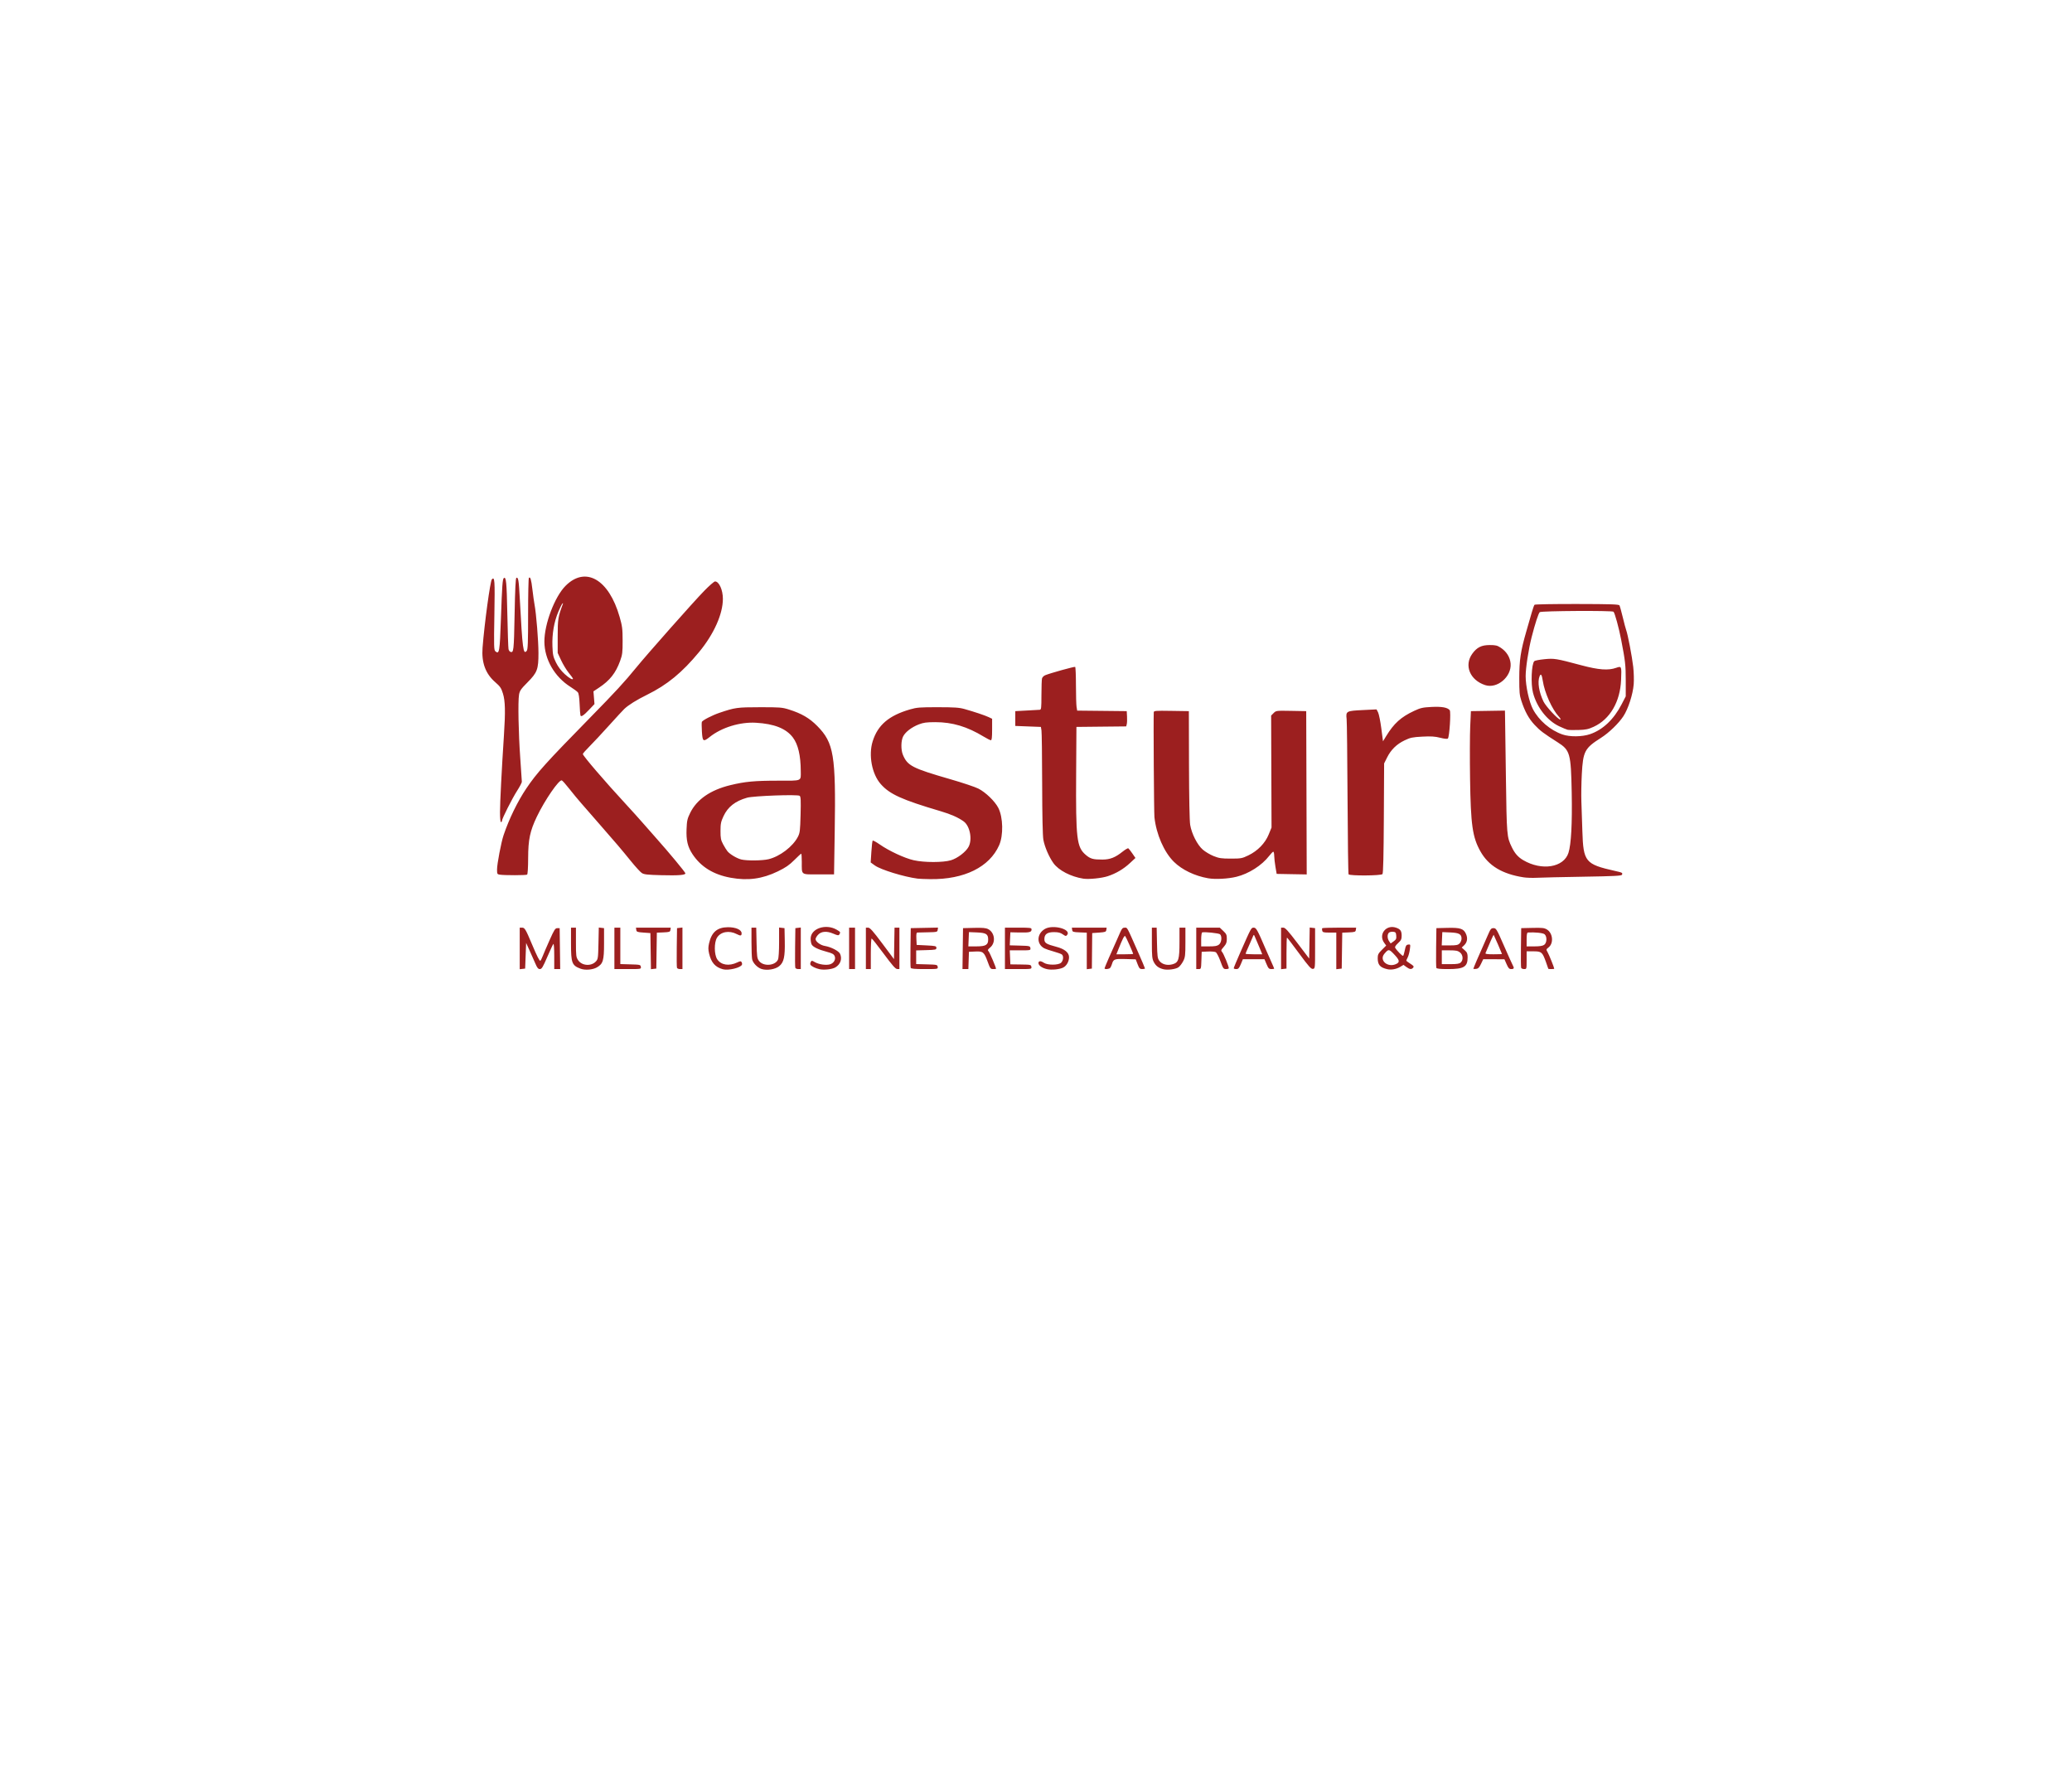
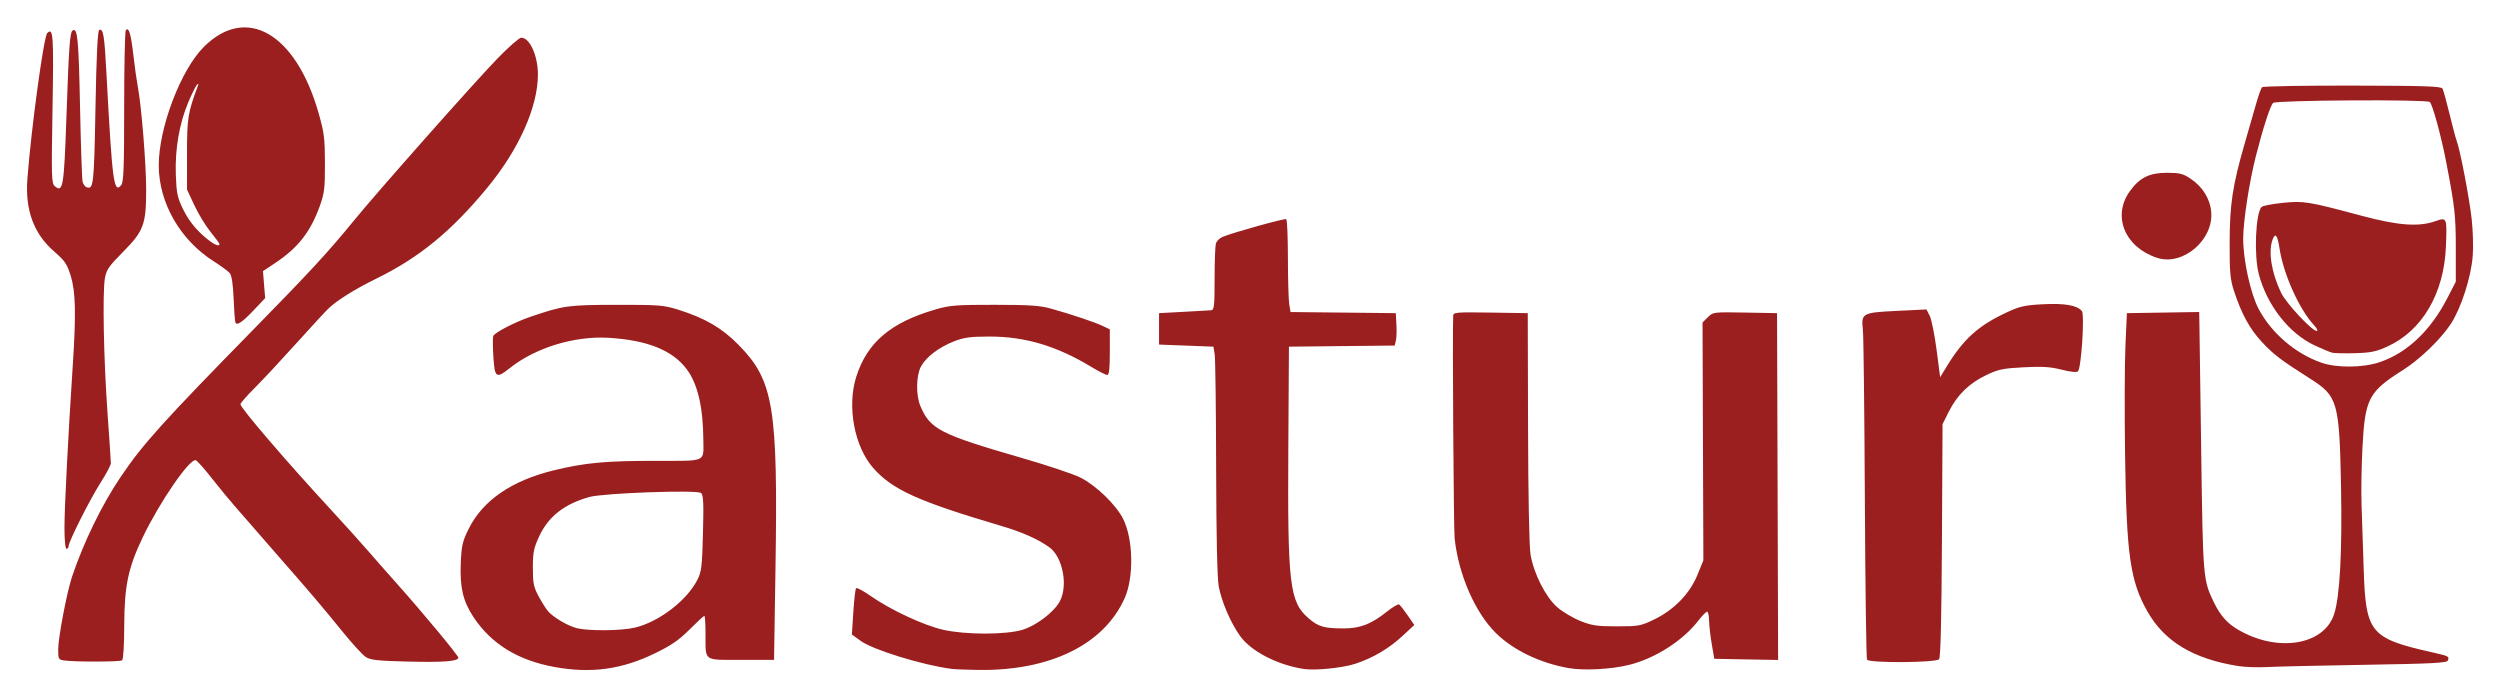
- <svg xmlns="http://www.w3.org/2000/svg" viewBox="0 54 375 320" preserveAspectRatio="xMidYMid meet" version="1.1">
+ <svg xmlns="http://www.w3.org/2000/svg" viewBox="85 156 213 59" preserveAspectRatio="xMidYMid meet" version="1.1">
  <g transform="scale(0.178486)" fill="#9C1F1F" fill-rule="evenodd">
-     <path d="M588.74 1284.63C579.91 1281.34 579 1278.95 579 1259.05L579 1243L581.5 1243L584 1243L584 1257.85C584 1271.6 584.17 1272.95 586.25 1276.03C590.06 1281.68 599.43 1282.37 604.14 1277.35C606.38 1274.97 606.52 1274.04 606.84 1258.86L607.18 1242.88L609.84 1243.19L612.5 1243.5L612.5 1259C612.5 1276.33 611.52 1279.62 605.31 1283.25C601.08 1285.72 593.4 1286.36 588.74 1284.63ZM733 1285.18C725.24 1283.07 721.16 1278.41 719.02 1269.25C718.06 1265.13 718.06 1262.87 719.01 1258.75C721.61 1247.5 727.32 1242.65 738.08 1242.56C746.06 1242.49 752 1245.12 752 1248.73C752 1251.38 750.96 1251.55 747.06 1249.53C739.35 1245.54 730.73 1247.12 727.03 1253.19C724 1258.16 724.14 1270.43 727.28 1275.1C731.23 1280.97 739.26 1282.23 747.55 1278.28C750.53 1276.86 751.26 1276.8 751.97 1277.95C752.43 1278.7 752.61 1279.85 752.36 1280.5C751.14 1283.67 738.61 1286.7 733 1285.18ZM772.32 1284.95C768.05 1283.65 763.42 1278.85 762.64 1274.94C762.29 1273.18 762 1265.28 762 1257.38L762 1243L764.41 1243L766.82 1243L767.16 1258.43C767.46 1272.22 767.72 1274.16 769.59 1276.68C773.95 1282.55 785.97 1281.75 788.86 1275.4C789.55 1273.89 790 1266.99 790 1257.89L790 1242.87L792.75 1243.18L795.5 1243.5L795.76 1256.5C796.08 1272.76 794.85 1278.22 790 1282.12C786.04 1285.3 777.78 1286.63 772.32 1284.95ZM831 1285.12C827.06 1284.28 822.84 1282.22 821.82 1280.65C821.45 1280.08 821.56 1278.81 822.08 1277.85C822.98 1276.17 823.19 1276.18 826.26 1277.96C830.25 1280.28 837.49 1281.35 841.5 1280.21C845.53 1279.07 847.8 1275.04 846.29 1271.73C845.41 1269.8 843.68 1268.88 838.33 1267.47C829.86 1265.24 824.38 1262.59 823.03 1260.06C822.47 1259 822 1256.35 822 1254.17C822 1243.84 837.44 1238.61 848.56 1245.17C852.25 1247.34 852.45 1247.73 851.08 1249.91C850.33 1251.1 849.33 1250.96 844.91 1249.06C838.2 1246.17 832.52 1246.69 829.25 1250.49C828.01 1251.93 827 1253.78 827 1254.6C827 1257.15 831.92 1260.81 836.31 1261.53C842.68 1262.58 850.5 1266.62 851.84 1269.54C854.16 1274.64 852.21 1280.26 847.06 1283.3C843.82 1285.22 835.75 1286.13 831 1285.12ZM1061.84 1285.1C1056.89 1284.08 1053 1281.38 1053 1278.98C1053 1276.55 1055.21 1276.43 1058.63 1278.68C1062.42 1281.16 1073.12 1281.11 1075.89 1278.6C1078.23 1276.48 1078.69 1271.82 1076.73 1270.19C1076.03 1269.61 1072.25 1268.25 1068.34 1267.16C1064.42 1266.08 1060.18 1264.63 1058.9 1263.95C1050.89 1259.66 1051.14 1249.37 1059.39 1244.39C1067.58 1239.45 1086.85 1244.65 1082 1250.5C1080.93 1251.78 1080.37 1251.69 1077.68 1249.77C1075.37 1248.13 1073.12 1247.55 1068.9 1247.53C1061.96 1247.49 1059 1249.61 1059 1254.63C1059 1258.54 1060.83 1259.71 1071.27 1262.45C1079.53 1264.62 1084 1268.31 1084 1272.95C1084 1277.26 1081.53 1281.67 1078.14 1283.43C1074.57 1285.28 1066.61 1286.09 1061.84 1285.1ZM1179.5 1285.12C1174.74 1283.89 1171.98 1281.78 1169.92 1277.79C1168.27 1274.6 1168 1271.9 1168 1258.54L1168 1243L1170.43 1243L1172.86 1243L1173.18 1258.43C1173.47 1272.25 1173.72 1274.15 1175.6 1276.67C1178.31 1280.29 1183.82 1281.67 1189.19 1280.06C1195.07 1278.3 1196 1275.23 1196 1257.53L1196 1243L1199 1243L1202 1243L1202 1257.79C1202 1271.15 1201.78 1273 1199.75 1276.98C1198.51 1279.4 1196.38 1282.18 1195 1283.15C1192.11 1285.2 1183.87 1286.24 1179.5 1285.12ZM1406.5 1285.07C1399.3 1283.34 1397 1280.64 1397 1273.93C1397 1270.32 1397.6 1269.14 1401.29 1265.44L1405.59 1261.15L1403.57 1258.38C1397.45 1249.98 1405.38 1239.66 1415.42 1242.97C1420.02 1244.49 1421.27 1246.25 1421.27 1251.2C1421.27 1254.71 1420.7 1255.88 1417.61 1258.72C1415.2 1260.93 1414.21 1262.53 1414.72 1263.41C1416.52 1266.47 1422.18 1272.16 1422.81 1271.54C1423.19 1271.17 1423.96 1268.53 1424.52 1265.68C1425.37 1261.35 1425.92 1260.44 1427.91 1260.16C1430.22 1259.83 1430.26 1259.96 1429.59 1265.07C1429.2 1267.95 1428.24 1271.57 1427.44 1273.11C1426.65 1274.64 1426 1276.14 1426 1276.44C1426 1276.73 1427.83 1278.13 1430.07 1279.55C1433.41 1281.65 1433.93 1282.38 1432.95 1283.56C1431.3 1285.55 1429.41 1285.36 1426.04 1282.87L1423.16 1280.74L1419.83 1282.75C1415.85 1285.15 1410.62 1286.06 1406.5 1285.07ZM527 1264.07L527 1243L529.47 1243C532.06 1243 533.06 1244.69 539.5 1260C544.57 1272.04 547.11 1277.05 547.9 1276.56C548.34 1276.29 549.44 1274.14 550.34 1271.78C551.25 1269.43 554.4 1262.1 557.35 1255.5C562.04 1245 563.01 1243.5 565.11 1243.5L567.5 1243.5L567.77 1264.25L568.04 1285L565.02 1285L562 1285L562 1271.8C562 1263.89 561.64 1258.98 561.1 1259.55C560.6 1260.07 557.82 1266.01 554.92 1272.75C550.46 1283.1 549.3 1285 547.45 1285C545.74 1285 544.74 1283.81 543.01 1279.75C541.78 1276.86 539.13 1270.9 537.13 1266.5L533.5 1258.5L533 1271.5L532.5 1284.5L529.75 1284.82L527 1285.13L527 1264.07ZM623 1264L623 1243L626 1243L629 1243L629 1261.47L629 1279.93L639.25 1280.22C649.02 1280.49 649.52 1280.61 649.82 1282.75C650.14 1284.99 650.07 1285 636.57 1285L623 1285L623 1264ZM659.77 1266.81L659.5 1248.5L652.5 1248C646.18 1247.55 645.47 1247.28 645.18 1245.25L644.86 1243L662.5 1243L680.14 1243L679.82 1245.25C679.53 1247.29 678.88 1247.53 672.77 1247.8L666.04 1248.09L665.77 1266.3L665.5 1284.5L662.77 1284.81L660.05 1285.13L659.77 1266.81ZM686.45 1283.72C686.18 1283.02 686.08 1273.68 686.23 1262.97L686.5 1243.5L689.25 1243.18L692 1242.87L692 1263.93L692 1285L689.47 1285C688.08 1285 686.72 1284.42 686.45 1283.72ZM806.45 1283.72C806.18 1283.02 806.08 1273.68 806.23 1262.97L806.5 1243.5L809.25 1243.18L812 1242.87L812 1263.93L812 1285L809.47 1285C808.08 1285 806.72 1284.42 806.45 1283.72ZM861 1264L861 1243L864 1243L867 1243L867 1264L867 1285L864 1285L861 1285L861 1264ZM878 1264L878 1243L880.31 1243C882.14 1243 885.16 1246.38 894.56 1258.96L906.5 1274.93L906.77 1258.96L907.05 1243L909.52 1243L912 1243L912 1264L912 1285L909.75 1284.95C908.03 1284.91 904.81 1281.26 896.08 1269.45C889.8 1260.95 884.29 1254 883.83 1254C883.37 1254 883 1260.97 883 1269.5L883 1285L880.5 1285L878 1285L878 1264ZM923.45 1283.72C923.18 1283.02 923.08 1273.68 923.23 1262.97L923.5 1243.5L937.32 1243.22L951.15 1242.94L950.82 1245.22C950.52 1247.39 950.06 1247.51 941 1247.7C935.77 1247.81 930.92 1247.92 930.2 1247.95C929.25 1247.99 928.98 1249.66 929.2 1254.25L929.5 1260.5L939.5 1261C948.67 1261.46 949.5 1261.67 949.5 1263.5C949.5 1265.35 948.74 1265.52 939.25 1265.78L929 1266.07L929 1273L929 1279.93L939.75 1280.22C950.04 1280.49 950.51 1280.6 950.82 1282.75C951.14 1284.99 951.07 1285 937.54 1285C927.41 1285 923.81 1284.67 923.45 1283.72ZM976.23 1264.25L976.5 1243.5L987.74 1243.22C996.36 1243 999.67 1243.3 1001.97 1244.48C1008.77 1248 1009.93 1258.16 1004.09 1263.06C1001.45 1265.27 1001.23 1265.8 1002.46 1267.06C1003.55 1268.16 1010 1283.29 1010 1284.73C1010 1284.88 1008.7 1285 1007.1 1285C1004.41 1285 1004.01 1284.48 1001.49 1277.55C997.89 1267.7 996.82 1266.82 988.87 1267.2L982.5 1267.5L982.21 1276.25L981.92 1285L978.94 1285L975.96 1285L976.23 1264.25ZM1019 1264L1019 1243L1032.5 1243C1045.08 1243 1046 1243.13 1046 1244.89C1046 1247.59 1043.75 1248.14 1033.52 1247.91L1024.5 1247.71L1024.21 1254.32L1023.91 1260.93L1034.21 1261.21C1044.02 1261.49 1044.51 1261.6 1044.82 1263.75C1045.13 1265.96 1044.96 1266 1034.53 1266L1023.91 1266L1024.21 1273.1L1024.5 1280.21L1035 1280.35C1045.08 1280.49 1045.51 1280.59 1045.82 1282.75C1046.14 1284.99 1046.07 1285 1032.57 1285L1019 1285L1019 1264ZM1102 1266.61L1102 1248.09L1094.75 1247.79C1088.1 1247.52 1087.47 1247.31 1087.18 1245.25L1086.86 1243L1104.5 1243L1122.14 1243L1121.82 1245.25C1121.53 1247.28 1120.82 1247.55 1114.5 1248L1107.5 1248.5L1107.32 1266.5L1107.15 1284.5L1104.57 1284.82L1102 1285.13L1102 1266.61ZM1120 1284.24C1120 1283.6 1127.8 1265.64 1132.47 1255.5C1133.24 1253.85 1134.77 1250.36 1135.89 1247.75C1137.55 1243.89 1138.4 1243 1140.44 1243C1143.24 1243 1142.3 1241.28 1153.9 1267.61C1157.81 1276.48 1161 1284.01 1161 1284.36C1161 1284.71 1159.75 1285 1158.22 1285C1155.81 1285 1155.18 1284.34 1153.52 1280.06L1151.61 1275.12L1141.23 1274.81C1130.05 1274.48 1129.02 1274.87 1127.5 1280C1127.09 1281.38 1126.31 1283.06 1125.76 1283.75C1124.68 1285.09 1120 1285.5 1120 1284.24ZM1213 1264L1213 1243L1224.93 1243L1236.86 1243L1240.43 1246.37C1243.52 1249.28 1244 1250.36 1244 1254.33C1244 1258.06 1243.41 1259.61 1240.87 1262.49C1238.01 1265.75 1237.88 1266.21 1239.29 1267.78C1240.74 1269.39 1246 1282.19 1246 1284.12C1246 1284.6 1244.74 1285 1243.2 1285C1240.62 1285 1240.19 1284.4 1237.47 1276.91C1235.85 1272.46 1233.72 1268.39 1232.74 1267.86C1231.76 1267.34 1228.15 1267.04 1224.73 1267.2L1218.5 1267.5L1218.21 1276.25C1217.93 1284.8 1217.87 1285 1215.46 1285L1213 1285L1213 1264ZM1251 1284.13C1251 1283.65 1253.95 1276.56 1257.55 1268.38C1268.82 1242.8 1268.71 1243 1271.32 1243C1273.79 1243 1275.03 1245.25 1283.5 1265C1285.26 1269.12 1287.9 1275.1 1289.36 1278.28C1290.81 1281.46 1292 1284.27 1292 1284.53C1292 1284.79 1290.74 1285 1289.2 1285C1286.78 1285 1286.1 1284.31 1284.28 1280L1282.17 1275L1271.22 1275L1260.27 1275L1258.19 1280C1256.46 1284.15 1255.68 1285 1253.56 1285C1252.15 1285 1251 1284.61 1251 1284.13ZM1299 1264.07L1299 1243L1301.35 1243C1303.22 1243 1306.18 1246.26 1315.6 1258.66L1327.5 1274.32L1327.78 1258.59L1328.05 1242.87L1330.78 1243.19L1333.5 1243.5L1333.5 1264C1333.5 1284.4 1333.49 1284.5 1331.29 1284.81C1329.45 1285.08 1327.04 1282.37 1317.29 1269.13C1310.8 1260.32 1305.28 1253.09 1305 1253.06C1304.72 1253.03 1304.5 1260.09 1304.5 1268.75L1304.5 1284.5L1301.75 1284.82L1299 1285.13L1299 1264.07ZM1355 1266.57L1355 1248L1348.12 1248C1342.14 1248 1341.17 1247.74 1340.73 1246.06C1340.45 1244.99 1340.47 1243.86 1340.78 1243.56C1341.08 1243.25 1348.94 1243 1358.24 1243L1375.14 1243L1374.82 1245.25C1374.53 1247.29 1373.88 1247.53 1367.77 1247.8L1361.04 1248.09L1360.77 1266.3L1360.5 1284.5L1357.75 1284.82L1355 1285.13L1355 1266.57ZM1456.45 1283.72C1456.18 1283.02 1456.08 1273.68 1456.23 1262.97L1456.5 1243.5L1467.74 1243.22C1480.88 1242.89 1484.29 1244.05 1486.64 1249.67C1488.44 1253.99 1487.7 1258 1484.54 1260.97L1482.17 1263.18L1485.17 1265.86C1487.68 1268.1 1488.17 1269.29 1488.17 1273.15C1488.17 1282.72 1484.39 1285 1468.56 1285C1460.04 1285 1456.81 1284.66 1456.45 1283.72ZM1494 1284.66C1494 1284.11 1499.62 1270.9 1503 1263.5C1504.26 1260.75 1506.73 1255.12 1508.49 1251C1511.38 1244.25 1511.97 1243.5 1514.46 1243.5C1517.08 1243.5 1517.62 1244.42 1525.1 1261.5C1529.44 1271.4 1533.44 1280.28 1533.99 1281.24C1535.6 1284 1535.18 1285 1532.44 1285C1530.32 1285 1529.49 1284.13 1527.69 1280.02L1525.5 1275.05L1514.74 1275.02L1503.98 1275L1501.73 1279.75C1499.96 1283.5 1498.9 1284.57 1496.74 1284.82C1495.23 1284.99 1494 1284.92 1494 1284.66ZM1542.45 1283.72C1542.18 1283.02 1542.08 1273.68 1542.23 1262.97L1542.5 1243.5L1554 1243.24C1563.92 1243.01 1565.93 1243.24 1568.65 1244.91C1574.64 1248.6 1575.56 1258.84 1570.27 1263C1567.71 1265.01 1567.68 1265.18 1569.23 1267.82C1570.62 1270.17 1576 1283.52 1576 1284.62C1576 1284.83 1574.65 1285 1573 1285C1571.35 1285 1570 1284.89 1570 1284.75C1570 1284.61 1568.87 1281.37 1567.49 1277.56C1563.91 1267.7 1563.07 1267 1554.85 1267L1548 1267L1548 1276C1548 1284.96 1547.99 1285 1545.47 1285C1544.08 1285 1542.72 1284.42 1542.45 1283.72ZM1416 1279.71C1419.62 1277.88 1419.12 1275.83 1413.65 1270.05C1408.44 1264.56 1407.94 1264.53 1403.77 1269.46C1398.05 1276.22 1407.4 1284.06 1416 1279.71ZM1481.17 1278.35C1483.97 1275.81 1483.56 1270.59 1480.37 1268.07C1478.21 1266.37 1476.31 1266 1469.87 1266L1462 1266L1462 1273L1462 1280L1470.67 1280C1477.34 1280 1479.77 1279.62 1481.17 1278.35ZM1149 1269.59C1149 1268.59 1141.78 1252.41 1140.97 1251.59C1140.1 1250.71 1138.41 1254 1133.92 1265.25L1132.03 1270L1140.51 1270C1145.18 1270 1149 1269.81 1149 1269.59ZM1278.39 1266.25C1277.55 1264.19 1276.09 1260.7 1275.13 1258.5C1274.16 1256.3 1272.92 1253.41 1272.37 1252.07C1271.38 1249.68 1271.34 1249.7 1269.78 1253.57C1268.92 1255.73 1267.04 1260.06 1265.6 1263.19C1264.17 1266.31 1263 1269.13 1263 1269.44C1263 1269.75 1266.8 1270 1271.45 1270L1279.9 1270L1278.39 1266.25ZM1523 1269.67C1523 1269.24 1514.9 1250.58 1514.57 1250.24C1514.36 1250.03 1509.86 1260.12 1506.3 1268.75C1505.91 1269.69 1507.9 1270 1514.39 1270C1519.13 1270 1523 1269.85 1523 1269.67ZM999.78 1260.44C1001.41 1259.3 1002 1257.88 1002 1255.1C1002 1249.51 999.98 1248.24 990.5 1247.85L982.5 1247.52L982.21 1254.76L981.91 1262L989.73 1262C995.19 1262 998.23 1261.53 999.78 1260.44ZM1236.09 1260.13C1238.69 1258.03 1239.31 1251.91 1237.15 1249.75C1236.01 1248.61 1221.31 1247.06 1218.99 1247.83C1218.45 1248.02 1218 1251.28 1218 1255.08L1218 1262L1225.89 1262C1232.11 1262 1234.27 1261.6 1236.09 1260.13ZM1565.78 1260.44C1568.59 1258.47 1568.87 1252.1 1566.25 1249.73C1564.74 1248.36 1556.47 1247.49 1549.25 1247.92C1548.38 1247.98 1548 1250.11 1548 1255L1548 1262L1555.78 1262C1561.2 1262 1564.23 1261.53 1565.78 1260.44ZM1480 1259C1481.1 1257.9 1482 1255.72 1482 1254.15C1482 1249.59 1479.5 1248.22 1470.5 1247.85L1462.5 1247.52L1462.2 1254.26L1461.91 1261L1469.95 1261C1476.67 1261 1478.33 1260.67 1480 1259ZM1415.8 1251.14C1415.54 1247.98 1415.13 1247.46 1412.69 1247.18C1411.14 1247 1409.23 1247.39 1408.44 1248.05C1406.54 1249.63 1406.61 1253.99 1408.57 1256.8L1410.14 1259.04L1413.12 1256.91C1415.64 1255.12 1416.06 1254.22 1415.8 1251.14ZM741 1192.42C723.45 1189.24 710.72 1181.4 702.21 1168.52C697.27 1161.04 695.71 1154.45 696.17 1143.03C696.51 1134.53 696.96 1132.52 699.86 1126.63C706.58 1112.98 720.35 1103.47 740.5 1098.55C755.42 1094.91 765.18 1094 789.12 1094C813.88 1094 812.02 1094.8 811.97 1084.17C811.89 1068.39 809.26 1057.21 803.99 1050.21C797.13 1041.12 785.07 1036.32 766.44 1035.26C750.31 1034.35 731.76 1040.05 719.7 1049.64C713.08 1054.91 712.37 1054.44 711.74 1044.32C711.44 1039.55 711.41 1035.1 711.67 1034.43C712.3 1032.78 722.1 1027.72 729.5 1025.21C745.36 1019.84 747.4 1019.56 770.5 1019.53C790.83 1019.5 793.07 1019.68 799.96 1021.84C812.75 1025.86 820.78 1030.53 828.69 1038.55C845.56 1055.65 847.62 1068.14 846.4 1145.75L845.72 1189L829.98 1189C811.65 1189 813.04 1190.04 813.01 1176.25C813.01 1171.71 812.75 1168 812.44 1168C812.14 1168 808.96 1170.93 805.37 1174.52C800.26 1179.63 796.66 1182.1 788.68 1185.97C772.92 1193.6 758.36 1195.57 741 1192.42ZM930.5 1193.31C916.58 1191.5 893.02 1184.25 887.08 1179.94L882.87 1176.9L883.56 1166.2C883.93 1160.31 884.53 1155.18 884.88 1154.79C885.24 1154.39 888.45 1156.12 892.01 1158.62C901.42 1165.2 917.28 1172.58 926.5 1174.65C937.18 1177.06 956.25 1177.06 964.25 1174.67C970.91 1172.67 979.38 1166.21 982.15 1161.02C986.13 1153.53 983.52 1139.95 977.22 1135.34C971.82 1131.4 964.3 1128.05 954 1125.01C914.39 1113.3 902.13 1107.75 893.03 1097.38C884.09 1087.2 880.51 1068.18 884.88 1054.12C890.03 1037.6 901.29 1027.97 922.77 1021.74C929.67 1019.74 932.7 1019.5 951 1019.52C967.77 1019.53 972.68 1019.86 978 1021.36C987.89 1024.14 998.68 1027.75 1002.54 1029.58L1006 1031.23L1006 1042.11C1006 1050.16 1005.67 1053 1004.75 1053C1004.06 1053 1000.8 1051.35 997.5 1049.35C980.74 1039.17 965.7 1034.67 948.5 1034.67C939.49 1034.68 936.45 1035.09 931.72 1036.92C924.47 1039.74 918.26 1044.46 915.85 1048.98C913.55 1053.31 913.39 1062.61 915.53 1067.73C920.2 1078.89 924.95 1081.34 963.75 1092.55C975.99 1096.08 988.69 1100.33 991.98 1101.99C999.44 1105.75 1008.9 1114.9 1012.32 1121.64C1017.17 1131.22 1017.56 1149.42 1013.13 1159.45C1003.34 1181.57 977.71 1194.23 943.5 1193.82C938 1193.75 932.15 1193.52 930.5 1193.31ZM1098.5 1193.34C1085.9 1191.38 1073.44 1184.92 1068.2 1177.63C1063.69 1171.35 1059.29 1161.12 1057.97 1153.85C1057.26 1149.89 1056.82 1129.59 1056.75 1097.2C1056.69 1069.43 1056.38 1045.09 1056.05 1043.11L1055.47 1039.5L1042.49 1039L1029.5 1038.5L1029.5 1031L1029.5 1023.5L1041 1022.88C1047.33 1022.54 1053.29 1022.2 1054.25 1022.13C1055.83 1022.01 1056 1020.58 1056.01 1007.25C1056.02 999.14 1056.29 991.52 1056.61 990.33C1056.93 989.14 1058.39 987.67 1059.85 987.08C1065.03 984.95 1089.46 978.16 1090.22 978.64C1090.65 978.9 1091 987.3 1091.01 997.31C1091.02 1007.31 1091.3 1017.18 1091.64 1019.23L1092.26 1022.97L1117.38 1023.23L1142.5 1023.5L1142.81 1028.95C1142.98 1031.94 1142.86 1035.42 1142.54 1036.68L1141.97 1038.97L1116.74 1039.23L1091.5 1039.5L1091.21 1087C1090.81 1153.2 1091.78 1161.37 1100.94 1169.21C1105.62 1173.23 1108.41 1174.01 1117.88 1173.98C1125.62 1173.95 1130.79 1171.93 1138.22 1166.01C1140.98 1163.82 1143.62 1162.27 1144.1 1162.56C1144.58 1162.86 1146.41 1165.18 1148.16 1167.73L1151.34 1172.36L1145.81 1177.5C1139.31 1183.56 1131.64 1188.09 1123.2 1190.86C1117.04 1192.88 1103.98 1194.19 1098.5 1193.34ZM1225 1192.93C1211.41 1190.54 1198.59 1184.38 1190.36 1176.28C1180.35 1166.42 1172.48 1148.4 1170.59 1131C1170.12 1126.69 1169.51 1032.23 1169.91 1024.73C1169.99 1023.09 1171.35 1022.97 1187.75 1023.23L1205.5 1023.5L1205.64 1078C1205.72 1111.19 1206.19 1134.96 1206.84 1138.79C1208.37 1147.84 1214 1158.95 1219.53 1163.82C1222.03 1166.02 1226.99 1168.98 1230.55 1170.41C1236.14 1172.65 1238.52 1173 1248.03 1173C1258.39 1173 1259.44 1172.81 1265.77 1169.76C1275.27 1165.19 1282.83 1157.43 1286.47 1148.5L1289.33 1141.5L1289.13 1084.74L1288.93 1027.98L1291.44 1025.46C1293.94 1022.97 1294.08 1022.95 1309.23 1023.22L1324.5 1023.5L1324.76 1106.28L1325.01 1189.05L1309.78 1188.78L1294.54 1188.5L1293.33 1181.5C1292.67 1177.65 1292.1 1172.59 1292.06 1170.25C1292.03 1167.91 1291.6 1166 1291.12 1166C1290.63 1166 1288.76 1167.91 1286.95 1170.25C1279.5 1179.91 1266.25 1188.36 1253.74 1191.43C1245.28 1193.52 1232.21 1194.2 1225 1192.93ZM1544.81 1191.98C1523.16 1188.58 1509.31 1180.22 1501.12 1165.6C1493.08 1151.25 1491.32 1138.87 1490.64 1092C1490.34 1071.38 1490.41 1047.53 1490.8 1039L1491.5 1023.5L1508.75 1023.23L1526 1022.95L1526.1 1027.73C1526.15 1030.35 1526.54 1058.15 1526.97 1089.5C1527.81 1150.19 1527.87 1150.9 1533.03 1161.56C1536.04 1167.78 1539.38 1171.55 1544.57 1174.59C1563.38 1185.62 1585.57 1182.05 1590.4 1167.22C1593.16 1158.74 1594.31 1137.38 1593.71 1106C1592.93 1066.06 1592.09 1063.1 1579.28 1054.97C1565.05 1045.93 1561.6 1043.33 1556.09 1037.43C1550.17 1031.1 1546.27 1024.02 1542.65 1013C1540.81 1007.41 1540.52 1004.2 1540.54 990C1540.57 971.59 1541.92 962.63 1547.73 942.5C1549.64 935.9 1552.1 927.35 1553.2 923.5C1554.3 919.65 1555.56 916.12 1556 915.65C1556.44 915.18 1575.83 914.83 1599.1 914.88C1633.61 914.94 1641.53 915.2 1642.15 916.31C1642.57 917.06 1644.07 922.47 1645.49 928.34C1646.9 934.22 1648.46 940.08 1648.96 941.38C1650.58 945.64 1654.92 968.3 1656.07 978.5C1656.7 984 1656.92 992.02 1656.57 996.33C1655.75 1006.49 1651.03 1021.11 1646.15 1028.59C1641.43 1035.82 1631.48 1045.45 1623.47 1050.53C1606.85 1061.06 1605.19 1064.19 1603.95 1087.46C1603.48 1096.23 1603.28 1108.61 1603.51 1114.96C1603.74 1121.31 1604.2 1134.99 1604.52 1145.36C1605.5 1176.26 1607.51 1178.71 1637.42 1185.45C1645.17 1187.19 1645.46 1187.35 1644.71 1189.32C1644.27 1190.47 1637.29 1190.83 1605.34 1191.36C1583.98 1191.71 1562.9 1192.19 1558.5 1192.43C1554.1 1192.67 1547.94 1192.47 1544.81 1191.98ZM506.75 1189.28C504.19 1188.9 504 1188.54 504 1184.01C504 1178.46 508.19 1156.48 510.61 1149.31C516.21 1132.73 524.76 1115.16 533.68 1101.9C544.34 1086.05 553.52 1075.87 598.48 1030C624.13 1003.83 633.31 993.86 645.09 979.4C656.24 965.72 703.07 912.85 713.88 901.75C719.1 896.39 724.12 892 725.03 892C729.12 892 733 900.58 733 909.61C733 925.02 723.94 945.31 708.94 963.5C691.76 984.33 676.5 996.87 656.14 1006.88C645.62 1012.05 637.18 1017.31 633 1021.3C631.62 1022.6 624.66 1030.16 617.51 1038.09C610.37 1046.01 601.49 1055.54 597.76 1059.26C594.04 1062.97 591 1066.44 591 1066.97C591 1068.74 613.25 1094.67 634.5 1117.66C640.55 1124.21 648.2 1132.69 651.5 1136.5C654.8 1140.32 661.13 1147.51 665.56 1152.47C678.08 1166.49 695 1186.89 695 1187.95C695 1189.71 688 1190.25 670.68 1189.82C656.37 1189.46 653.05 1189.09 650.79 1187.61C649.3 1186.63 644.37 1181.25 639.84 1175.66C630.07 1163.62 624.12 1156.61 610 1140.53C604.23 1133.95 598.38 1127.23 597 1125.61C595.62 1123.99 592.08 1119.93 589.12 1116.58C586.17 1113.24 580.88 1106.84 577.37 1102.36C573.87 1097.88 570.41 1093.99 569.69 1093.71C566.89 1092.64 552.42 1113.66 544.37 1130.49C537.4 1145.06 535.6 1153.67 535.54 1172.5C535.52 1181.96 535.09 1188.8 534.5 1189.23C533.47 1189.99 511.67 1190.03 506.75 1189.28ZM1367.45 1188.92C1367.08 1188.32 1366.62 1153.79 1366.41 1112.17C1366.21 1070.55 1365.79 1034.25 1365.48 1031.5C1364.58 1023.54 1365.14 1023.23 1381.65 1022.42L1395.81 1021.73L1397.36 1024.73C1398.21 1026.38 1399.69 1033.66 1400.64 1040.91L1402.36 1054.08L1405.59 1048.79C1413.47 1035.89 1420.62 1029.44 1433.94 1023.23C1440.44 1020.2 1442.65 1019.7 1451.52 1019.25C1461.92 1018.72 1467.71 1019.74 1470.01 1022.51C1471.39 1024.18 1469.74 1049.66 1468.15 1051.25C1467.53 1051.87 1464.71 1051.59 1460.34 1050.48C1454.95 1049.12 1451.11 1048.87 1442.22 1049.34C1432.3 1049.86 1430.13 1050.31 1424.32 1053.09C1416.23 1056.95 1410.46 1062.58 1406.5 1070.5L1403.5 1076.5L1403.21 1131.95C1403.01 1169.84 1402.58 1187.8 1401.84 1188.7C1400.44 1190.38 1368.48 1190.59 1367.45 1188.92ZM779.2 1173.63C790.7 1170.92 803.98 1160.81 809.09 1150.85C811.1 1146.95 811.37 1144.63 811.79 1128.48C812.16 1113.95 811.99 1110.24 810.88 1109.35C808.9 1107.77 764.17 1109.38 757.5 1111.27C745.51 1114.68 738.03 1120.55 733.63 1130C731.01 1135.62 730.6 1137.65 730.59 1145C730.58 1152.31 730.95 1154.2 733.25 1158.5C734.73 1161.25 736.73 1164.46 737.71 1165.64C740.27 1168.69 747.38 1172.89 751.76 1173.92C757.54 1175.28 772.87 1175.12 779.2 1173.63ZM507 1125.86C507 1116.26 508.75 1082.16 510.99 1048C512.57 1023.84 512.32 1013.26 509.99 1005.69C508.24 1000.04 507.2 998.51 502.19 994.16C492.32 985.62 488.15 974.3 489.31 959.23C491.18 935 497.11 891.49 498.77 889.83C501.64 886.96 501.9 890.56 501.3 925.78C500.74 958.67 500.82 961.61 502.39 962.91C506.31 966.16 506.78 963.37 507.95 929.5C509.11 895.87 509.59 889.37 510.94 888.53C513.24 887.12 513.78 892.77 514.42 924.5C514.8 943.2 515.35 959.48 515.64 960.68C515.94 961.88 516.74 963.07 517.43 963.34C520.88 964.66 521.1 962.78 521.8 925.49C522.29 899.62 522.84 888.55 523.63 888.29C525.55 887.65 526.07 890.84 527.04 908.97C529.84 961.26 530.55 966.66 534.12 962.35C535.24 961 535.5 953.89 535.5 924.93C535.5 905.26 535.86 888.81 536.3 888.37C537.76 886.9 538.69 890.01 539.89 900.32C540.54 905.92 541.5 912.75 542.02 915.5C543.75 924.54 545.99 952.27 546 964.57C546 981.17 544.82 984.32 534.88 994.35C528.15 1001.13 526.99 1002.82 526.3 1006.85C525.11 1013.8 525.72 1045.53 527.54 1071C528.43 1083.38 529.15 1094.23 529.15 1095.13C529.14 1096.02 527.02 1100.07 524.43 1104.11C519.27 1112.16 509 1132.49 509 1134.65C509 1135.39 508.55 1136 508 1136C507.4 1136 507 1131.95 507 1125.86ZM1612.25 1046.87C1625.27 1042.43 1636.4 1031.91 1644.34 1016.55L1648.5 1008.5L1648.5 992.5C1648.5 976.89 1648.03 972.67 1643.84 951C1641.53 939.01 1637.43 924.03 1636.11 922.71C1634.81 921.41 1562.93 921.82 1561.33 923.14C1560.01 924.24 1556.58 934.77 1553.07 948.5C1549.91 960.9 1547.01 979.73 1547.01 987.97C1547 998.14 1550.51 1014.13 1554.37 1021.46C1560.42 1032.98 1571.98 1042.88 1584.37 1047.16C1591.77 1049.72 1604.27 1049.59 1612.25 1046.87ZM1589.5 1042.38C1588.4 1042.1 1584.63 1040.53 1581.11 1038.89C1568.94 1033.21 1558.43 1019.83 1554.48 1004.95C1552.08 995.97 1552.92 975.68 1555.8 972.8C1556.37 972.23 1560.89 971.36 1565.84 970.86C1576.01 969.84 1577.77 970.13 1603.5 977C1621.15 981.71 1630.79 982.41 1638.79 979.58C1644.28 977.64 1644.35 977.82 1643.78 991.76C1642.88 1014.01 1632.56 1031.72 1616.06 1039.32C1610.55 1041.86 1608.06 1042.39 1600.5 1042.61C1595.55 1042.76 1590.6 1042.65 1589.5 1042.38ZM1580.82 1029.25C1573.74 1021.63 1566.21 1004.87 1564.35 992.58C1563.4 986.29 1562.36 984.93 1561.07 988.32C1558.89 994.05 1560.48 1004.12 1565.09 1013.74C1567.47 1018.71 1579.84 1032 1582.08 1032C1582.83 1032 1582.3 1030.84 1580.82 1029.25ZM588.56 1027.79C588.33 1027.08 587.96 1021.9 587.73 1016.29C587.45 1009.6 586.83 1005.5 585.92 1004.41C585.16 1003.49 581.79 1001.01 578.44 998.89C562.28 988.68 552.06 970.94 552.01 953C551.97 935.12 562.45 907.5 573.47 896.46C593.69 876.2 617.39 889.78 628.27 927.87C630.97 937.31 631.31 940.01 631.34 952C631.36 964.03 631.09 966.27 628.8 972.59C624.35 984.86 618.41 992.39 607.41 999.69L601.76 1003.44L602.28 1009.89L602.8 1016.33L597.67 1021.75C591.75 1028.01 589.17 1029.72 588.56 1027.79ZM1505.99 997.12C1490.48 992.08 1484.34 977.11 1492.93 965.26C1497.6 958.81 1502.26 956.5 1510.57 956.5C1516.62 956.5 1518.25 956.9 1521.81 959.26C1527.65 963.12 1531.25 968.93 1531.76 975.31C1532.83 988.65 1518.15 1001.07 1505.99 997.12ZM581 990.49C581 990.2 579.09 987.62 576.75 984.74C574.41 981.86 570.92 976.12 569 972L565.5 964.5L565.5 947.5C565.5 930.34 565.89 927.88 570.69 915C571.07 913.99 570.92 913.82 570.23 914.5C569.66 915.05 567.82 918.79 566.12 922.8C561.8 933.06 559.71 945.25 560.16 957.54C560.49 966.48 560.9 968.36 563.79 974.23C565.93 978.58 568.95 982.58 572.6 985.92C577.39 990.3 581 992.26 581 990.49Z" />
+     <path d="M741 1192.42C723.45 1189.24 710.72 1181.4 702.21 1168.52C697.27 1161.04 695.71 1154.45 696.17 1143.03C696.51 1134.53 696.96 1132.52 699.86 1126.63C706.58 1112.98 720.35 1103.47 740.5 1098.55C755.42 1094.91 765.18 1094 789.12 1094C813.88 1094 812.02 1094.8 811.97 1084.17C811.89 1068.39 809.26 1057.21 803.99 1050.21C797.13 1041.12 785.07 1036.32 766.44 1035.26C750.31 1034.35 731.76 1040.05 719.7 1049.64C713.08 1054.91 712.37 1054.44 711.74 1044.32C711.44 1039.55 711.41 1035.1 711.67 1034.43C712.3 1032.78 722.1 1027.72 729.5 1025.21C745.36 1019.84 747.4 1019.56 770.5 1019.53C790.83 1019.5 793.07 1019.68 799.96 1021.84C812.75 1025.86 820.78 1030.53 828.69 1038.55C845.56 1055.65 847.62 1068.14 846.4 1145.75L845.72 1189L829.98 1189C811.65 1189 813.04 1190.04 813.01 1176.25C813.01 1171.71 812.75 1168 812.44 1168C812.14 1168 808.96 1170.93 805.37 1174.52C800.26 1179.63 796.66 1182.1 788.68 1185.97C772.92 1193.6 758.36 1195.57 741 1192.42ZM930.5 1193.31C916.58 1191.5 893.02 1184.25 887.08 1179.94L882.87 1176.9L883.56 1166.2C883.93 1160.31 884.53 1155.18 884.88 1154.79C885.24 1154.39 888.45 1156.12 892.01 1158.62C901.42 1165.2 917.28 1172.58 926.5 1174.65C937.18 1177.06 956.25 1177.06 964.25 1174.67C970.91 1172.67 979.38 1166.21 982.15 1161.02C986.13 1153.53 983.52 1139.95 977.22 1135.34C971.82 1131.4 964.3 1128.05 954 1125.01C914.39 1113.3 902.13 1107.75 893.03 1097.38C884.09 1087.2 880.51 1068.18 884.88 1054.12C890.03 1037.6 901.29 1027.97 922.77 1021.74C929.67 1019.74 932.7 1019.5 951 1019.52C967.77 1019.53 972.68 1019.86 978 1021.36C987.89 1024.14 998.68 1027.75 1002.54 1029.58L1006 1031.23L1006 1042.11C1006 1050.16 1005.67 1053 1004.75 1053C1004.06 1053 1000.8 1051.35 997.5 1049.35C980.74 1039.17 965.7 1034.67 948.5 1034.67C939.49 1034.68 936.45 1035.09 931.72 1036.92C924.47 1039.74 918.26 1044.46 915.85 1048.98C913.55 1053.31 913.39 1062.61 915.53 1067.73C920.2 1078.89 924.95 1081.34 963.75 1092.55C975.99 1096.08 988.69 1100.33 991.98 1101.99C999.44 1105.75 1008.9 1114.9 1012.32 1121.64C1017.17 1131.22 1017.56 1149.42 1013.13 1159.45C1003.34 1181.57 977.71 1194.23 943.5 1193.82C938 1193.75 932.15 1193.52 930.5 1193.31ZM1098.5 1193.34C1085.9 1191.38 1073.44 1184.92 1068.2 1177.63C1063.69 1171.35 1059.29 1161.12 1057.97 1153.85C1057.26 1149.89 1056.82 1129.59 1056.75 1097.2C1056.69 1069.43 1056.38 1045.09 1056.05 1043.11L1055.47 1039.5L1042.49 1039L1029.5 1038.5L1029.5 1031L1029.5 1023.5L1041 1022.88C1047.33 1022.54 1053.29 1022.2 1054.25 1022.13C1055.83 1022.01 1056 1020.58 1056.01 1007.25C1056.02 999.14 1056.29 991.52 1056.61 990.33C1056.93 989.14 1058.39 987.67 1059.85 987.08C1065.03 984.95 1089.46 978.16 1090.22 978.64C1090.65 978.9 1091 987.3 1091.01 997.31C1091.02 1007.31 1091.3 1017.18 1091.64 1019.23L1092.26 1022.97L1117.38 1023.23L1142.5 1023.5L1142.81 1028.95C1142.98 1031.94 1142.86 1035.42 1142.54 1036.68L1141.97 1038.97L1116.74 1039.23L1091.5 1039.5L1091.21 1087C1090.81 1153.2 1091.78 1161.37 1100.94 1169.21C1105.62 1173.23 1108.41 1174.01 1117.88 1173.98C1125.62 1173.95 1130.79 1171.93 1138.22 1166.01C1140.98 1163.82 1143.62 1162.27 1144.1 1162.56C1144.58 1162.86 1146.41 1165.18 1148.16 1167.73L1151.34 1172.36L1145.81 1177.5C1139.31 1183.56 1131.64 1188.09 1123.2 1190.86C1117.04 1192.88 1103.98 1194.19 1098.5 1193.34ZM1225 1192.93C1211.41 1190.54 1198.59 1184.38 1190.36 1176.28C1180.35 1166.42 1172.48 1148.4 1170.59 1131C1170.12 1126.69 1169.51 1032.23 1169.91 1024.73C1169.99 1023.09 1171.35 1022.97 1187.75 1023.23L1205.5 1023.5L1205.64 1078C1205.72 1111.19 1206.19 1134.96 1206.84 1138.79C1208.37 1147.84 1214 1158.95 1219.53 1163.82C1222.03 1166.02 1226.99 1168.98 1230.55 1170.41C1236.14 1172.65 1238.52 1173 1248.03 1173C1258.39 1173 1259.44 1172.81 1265.77 1169.76C1275.27 1165.19 1282.83 1157.43 1286.47 1148.5L1289.33 1141.5L1289.13 1084.74L1288.93 1027.98L1291.44 1025.46C1293.94 1022.97 1294.08 1022.95 1309.23 1023.22L1324.5 1023.5L1324.76 1106.28L1325.01 1189.05L1309.78 1188.78L1294.54 1188.5L1293.33 1181.5C1292.67 1177.65 1292.1 1172.59 1292.06 1170.25C1292.03 1167.91 1291.6 1166 1291.12 1166C1290.63 1166 1288.76 1167.91 1286.95 1170.25C1279.5 1179.91 1266.25 1188.36 1253.74 1191.43C1245.28 1193.52 1232.21 1194.2 1225 1192.93ZM1544.81 1191.98C1523.16 1188.58 1509.31 1180.22 1501.12 1165.6C1493.08 1151.25 1491.32 1138.87 1490.64 1092C1490.34 1071.38 1490.41 1047.53 1490.8 1039L1491.5 1023.5L1508.75 1023.23L1526 1022.95L1526.1 1027.73C1526.15 1030.35 1526.54 1058.15 1526.97 1089.5C1527.81 1150.19 1527.87 1150.9 1533.03 1161.56C1536.04 1167.78 1539.38 1171.55 1544.57 1174.59C1563.38 1185.62 1585.57 1182.05 1590.4 1167.22C1593.16 1158.74 1594.31 1137.38 1593.71 1106C1592.93 1066.06 1592.09 1063.1 1579.28 1054.97C1565.05 1045.93 1561.6 1043.33 1556.09 1037.43C1550.17 1031.1 1546.27 1024.02 1542.65 1013C1540.81 1007.41 1540.52 1004.2 1540.54 990C1540.57 971.59 1541.92 962.63 1547.73 942.5C1549.64 935.9 1552.1 927.35 1553.2 923.5C1554.3 919.65 1555.56 916.12 1556 915.65C1556.44 915.18 1575.83 914.83 1599.1 914.88C1633.61 914.94 1641.53 915.2 1642.15 916.31C1642.57 917.06 1644.07 922.47 1645.49 928.34C1646.9 934.22 1648.46 940.08 1648.96 941.38C1650.58 945.64 1654.92 968.3 1656.07 978.5C1656.7 984 1656.92 992.02 1656.57 996.33C1655.75 1006.49 1651.03 1021.11 1646.15 1028.59C1641.43 1035.82 1631.48 1045.45 1623.47 1050.53C1606.85 1061.06 1605.19 1064.19 1603.95 1087.46C1603.48 1096.23 1603.28 1108.61 1603.51 1114.96C1603.74 1121.31 1604.2 1134.99 1604.52 1145.36C1605.5 1176.26 1607.51 1178.71 1637.42 1185.45C1645.17 1187.19 1645.46 1187.35 1644.71 1189.32C1644.27 1190.47 1637.29 1190.83 1605.34 1191.36C1583.98 1191.71 1562.9 1192.19 1558.5 1192.43C1554.1 1192.67 1547.94 1192.47 1544.81 1191.98ZM506.75 1189.28C504.19 1188.9 504 1188.54 504 1184.01C504 1178.46 508.19 1156.48 510.61 1149.31C516.21 1132.73 524.76 1115.16 533.68 1101.9C544.34 1086.05 553.52 1075.87 598.48 1030C624.13 1003.83 633.31 993.86 645.09 979.4C656.24 965.72 703.07 912.85 713.88 901.75C719.1 896.39 724.12 892 725.03 892C729.12 892 733 900.58 733 909.61C733 925.02 723.94 945.31 708.94 963.5C691.76 984.33 676.5 996.87 656.14 1006.88C645.62 1012.05 637.18 1017.31 633 1021.3C631.62 1022.6 624.66 1030.16 617.51 1038.09C610.37 1046.01 601.49 1055.54 597.76 1059.26C594.04 1062.97 591 1066.44 591 1066.97C591 1068.74 613.25 1094.67 634.5 1117.66C640.55 1124.21 648.2 1132.69 651.5 1136.5C654.8 1140.32 661.13 1147.51 665.56 1152.47C678.08 1166.49 695 1186.89 695 1187.95C695 1189.71 688 1190.25 670.68 1189.82C656.37 1189.46 653.05 1189.09 650.79 1187.61C649.3 1186.63 644.37 1181.25 639.84 1175.66C630.07 1163.62 624.12 1156.61 610 1140.53C604.23 1133.95 598.38 1127.23 597 1125.61C595.62 1123.99 592.08 1119.93 589.12 1116.58C586.17 1113.24 580.88 1106.84 577.37 1102.36C573.87 1097.88 570.41 1093.99 569.69 1093.71C566.89 1092.64 552.42 1113.66 544.37 1130.49C537.4 1145.06 535.6 1153.67 535.54 1172.5C535.52 1181.96 535.09 1188.8 534.5 1189.23C533.47 1189.99 511.67 1190.03 506.75 1189.28ZM1367.45 1188.92C1367.08 1188.32 1366.62 1153.79 1366.41 1112.17C1366.21 1070.55 1365.79 1034.25 1365.48 1031.5C1364.58 1023.54 1365.14 1023.23 1381.65 1022.42L1395.81 1021.73L1397.36 1024.73C1398.21 1026.38 1399.69 1033.66 1400.64 1040.91L1402.36 1054.08L1405.59 1048.79C1413.47 1035.89 1420.62 1029.44 1433.94 1023.23C1440.44 1020.2 1442.65 1019.7 1451.52 1019.25C1461.92 1018.72 1467.71 1019.74 1470.01 1022.51C1471.39 1024.18 1469.74 1049.66 1468.15 1051.25C1467.53 1051.87 1464.71 1051.59 1460.34 1050.48C1454.95 1049.12 1451.11 1048.87 1442.22 1049.34C1432.3 1049.86 1430.13 1050.31 1424.32 1053.09C1416.23 1056.95 1410.46 1062.58 1406.5 1070.5L1403.5 1076.5L1403.21 1131.95C1403.01 1169.84 1402.58 1187.8 1401.84 1188.7C1400.44 1190.38 1368.48 1190.59 1367.45 1188.92ZM779.2 1173.63C790.7 1170.92 803.98 1160.81 809.09 1150.85C811.1 1146.95 811.37 1144.63 811.79 1128.48C812.16 1113.95 811.99 1110.24 810.88 1109.35C808.9 1107.77 764.17 1109.38 757.5 1111.27C745.51 1114.68 738.03 1120.55 733.63 1130C731.01 1135.62 730.6 1137.65 730.59 1145C730.58 1152.31 730.95 1154.2 733.25 1158.5C734.73 1161.25 736.73 1164.46 737.71 1165.64C740.27 1168.69 747.38 1172.89 751.76 1173.92C757.54 1175.28 772.87 1175.12 779.2 1173.63ZM507 1125.86C507 1116.26 508.75 1082.16 510.99 1048C512.57 1023.84 512.32 1013.26 509.99 1005.69C508.24 1000.04 507.2 998.51 502.19 994.16C492.32 985.62 488.15 974.3 489.31 959.23C491.18 935 497.11 891.49 498.77 889.83C501.64 886.96 501.9 890.56 501.3 925.78C500.74 958.67 500.82 961.61 502.39 962.91C506.31 966.16 506.78 963.37 507.95 929.5C509.11 895.87 509.59 889.37 510.94 888.53C513.24 887.12 513.78 892.77 514.42 924.5C514.8 943.2 515.35 959.48 515.64 960.68C515.94 961.88 516.74 963.07 517.43 963.34C520.88 964.66 521.1 962.78 521.8 925.49C522.29 899.62 522.84 888.55 523.63 888.29C525.55 887.65 526.07 890.84 527.04 908.97C529.84 961.26 530.55 966.66 534.12 962.35C535.24 961 535.5 953.89 535.5 924.93C535.5 905.26 535.86 888.81 536.3 888.37C537.76 886.9 538.69 890.01 539.89 900.32C540.54 905.92 541.5 912.75 542.02 915.5C543.75 924.54 545.99 952.27 546 964.57C546 981.17 544.82 984.32 534.88 994.35C528.15 1001.13 526.99 1002.82 526.3 1006.85C525.11 1013.8 525.72 1045.53 527.54 1071C528.43 1083.38 529.15 1094.23 529.15 1095.13C529.14 1096.02 527.02 1100.07 524.43 1104.11C519.27 1112.16 509 1132.49 509 1134.65C509 1135.39 508.55 1136 508 1136C507.4 1136 507 1131.95 507 1125.86ZM1612.25 1046.87C1625.27 1042.43 1636.4 1031.91 1644.34 1016.55L1648.5 1008.5L1648.5 992.5C1648.5 976.89 1648.03 972.67 1643.84 951C1641.53 939.01 1637.43 924.03 1636.11 922.71C1634.81 921.41 1562.93 921.82 1561.33 923.14C1560.01 924.24 1556.58 934.77 1553.07 948.5C1549.91 960.9 1547.01 979.73 1547.01 987.97C1547 998.14 1550.51 1014.13 1554.37 1021.46C1560.42 1032.98 1571.98 1042.88 1584.37 1047.16C1591.77 1049.72 1604.27 1049.59 1612.25 1046.87ZM1589.5 1042.38C1588.4 1042.1 1584.63 1040.53 1581.11 1038.89C1568.94 1033.21 1558.43 1019.83 1554.48 1004.95C1552.08 995.97 1552.92 975.68 1555.8 972.8C1556.37 972.23 1560.89 971.36 1565.84 970.86C1576.01 969.84 1577.77 970.13 1603.5 977C1621.15 981.71 1630.79 982.41 1638.79 979.58C1644.28 977.64 1644.35 977.82 1643.78 991.76C1642.88 1014.01 1632.56 1031.72 1616.06 1039.32C1610.55 1041.86 1608.06 1042.39 1600.5 1042.61C1595.55 1042.76 1590.6 1042.65 1589.5 1042.38ZM1580.82 1029.25C1573.74 1021.63 1566.21 1004.87 1564.35 992.58C1563.4 986.29 1562.36 984.93 1561.07 988.32C1558.89 994.05 1560.48 1004.12 1565.09 1013.74C1567.47 1018.71 1579.84 1032 1582.08 1032C1582.83 1032 1582.3 1030.84 1580.82 1029.25ZM588.56 1027.79C588.33 1027.08 587.96 1021.9 587.73 1016.29C587.45 1009.6 586.83 1005.5 585.92 1004.41C585.16 1003.49 581.79 1001.01 578.44 998.89C562.28 988.68 552.06 970.94 552.01 953C551.97 935.12 562.45 907.5 573.47 896.46C593.69 876.2 617.39 889.78 628.27 927.87C630.97 937.31 631.31 940.01 631.34 952C631.36 964.03 631.09 966.27 628.8 972.59C624.35 984.86 618.41 992.39 607.41 999.69L601.76 1003.44L602.28 1009.89L602.8 1016.33L597.67 1021.75C591.75 1028.01 589.17 1029.72 588.56 1027.79ZM1505.99 997.12C1490.48 992.08 1484.34 977.11 1492.93 965.26C1497.6 958.81 1502.26 956.5 1510.57 956.5C1516.62 956.5 1518.25 956.9 1521.81 959.26C1527.65 963.12 1531.25 968.93 1531.76 975.31C1532.83 988.65 1518.15 1001.07 1505.99 997.12ZM581 990.49C581 990.2 579.09 987.62 576.75 984.74C574.41 981.86 570.92 976.12 569 972L565.5 964.5L565.5 947.5C565.5 930.34 565.89 927.88 570.69 915C571.07 913.99 570.92 913.82 570.23 914.5C569.66 915.05 567.82 918.79 566.12 922.8C561.8 933.06 559.71 945.25 560.16 957.54C560.49 966.48 560.9 968.36 563.79 974.23C565.93 978.58 568.95 982.58 572.6 985.92C577.39 990.3 581 992.26 581 990.49Z" />
  </g>
</svg>
